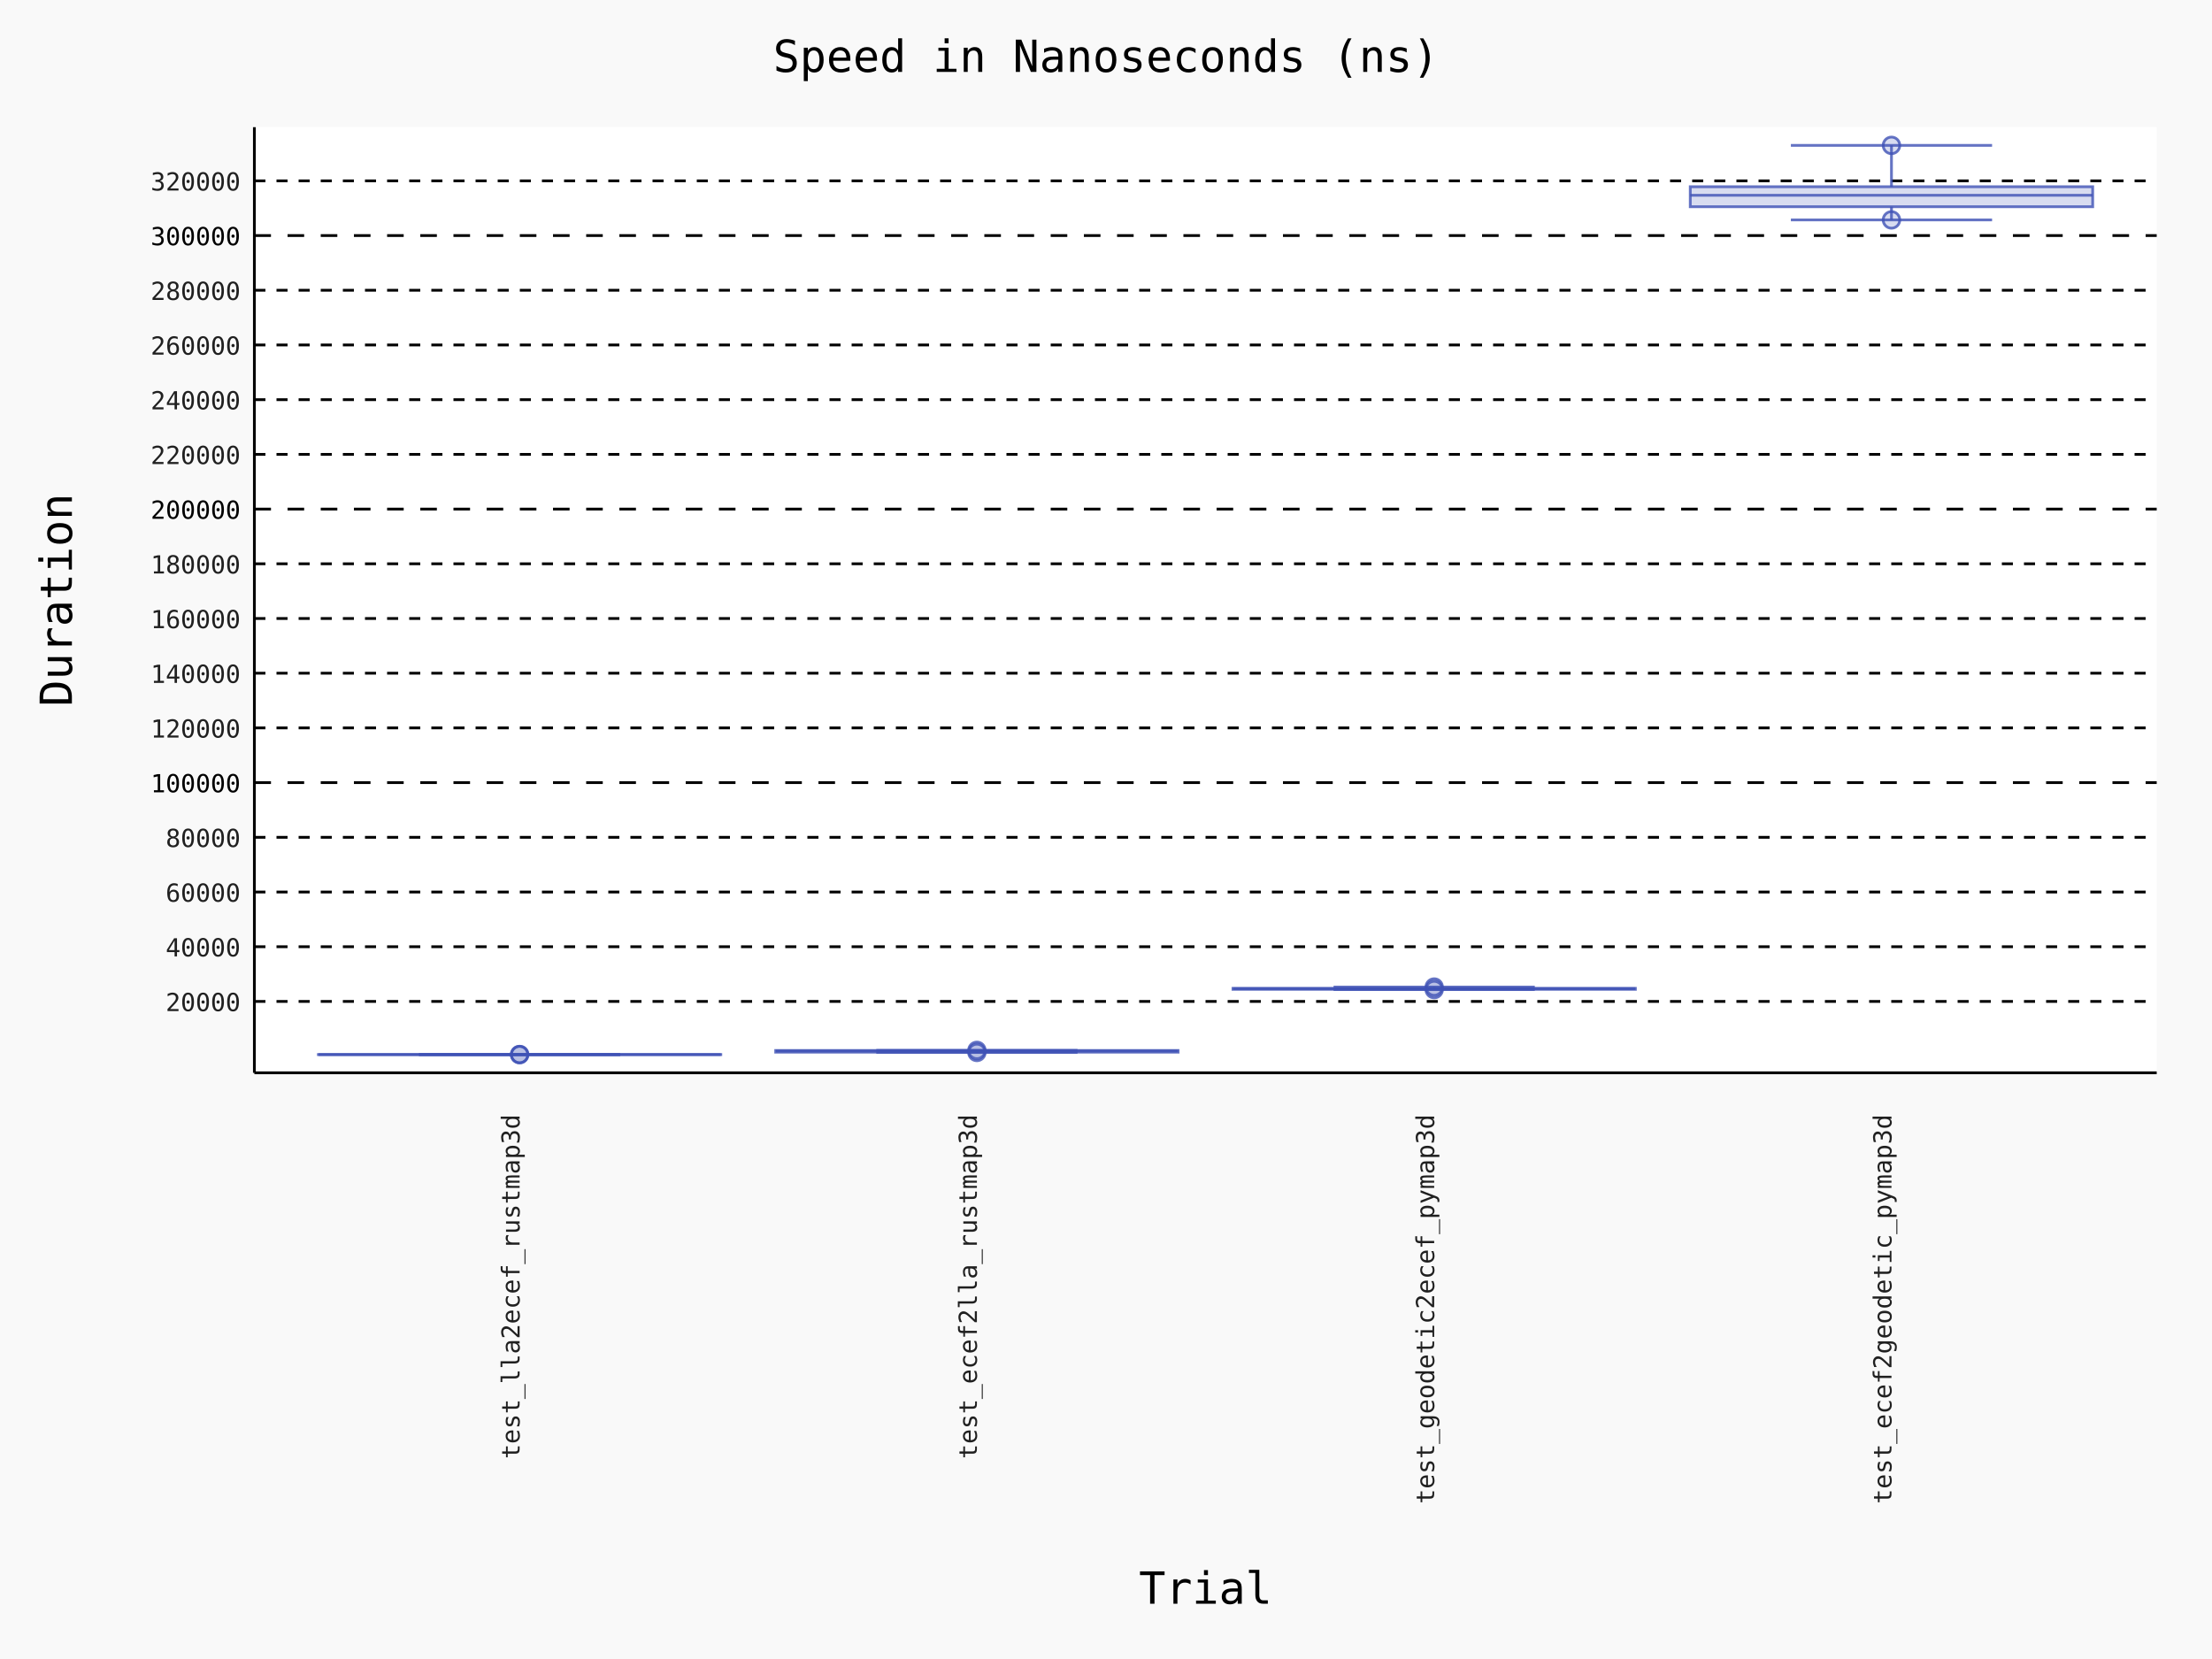
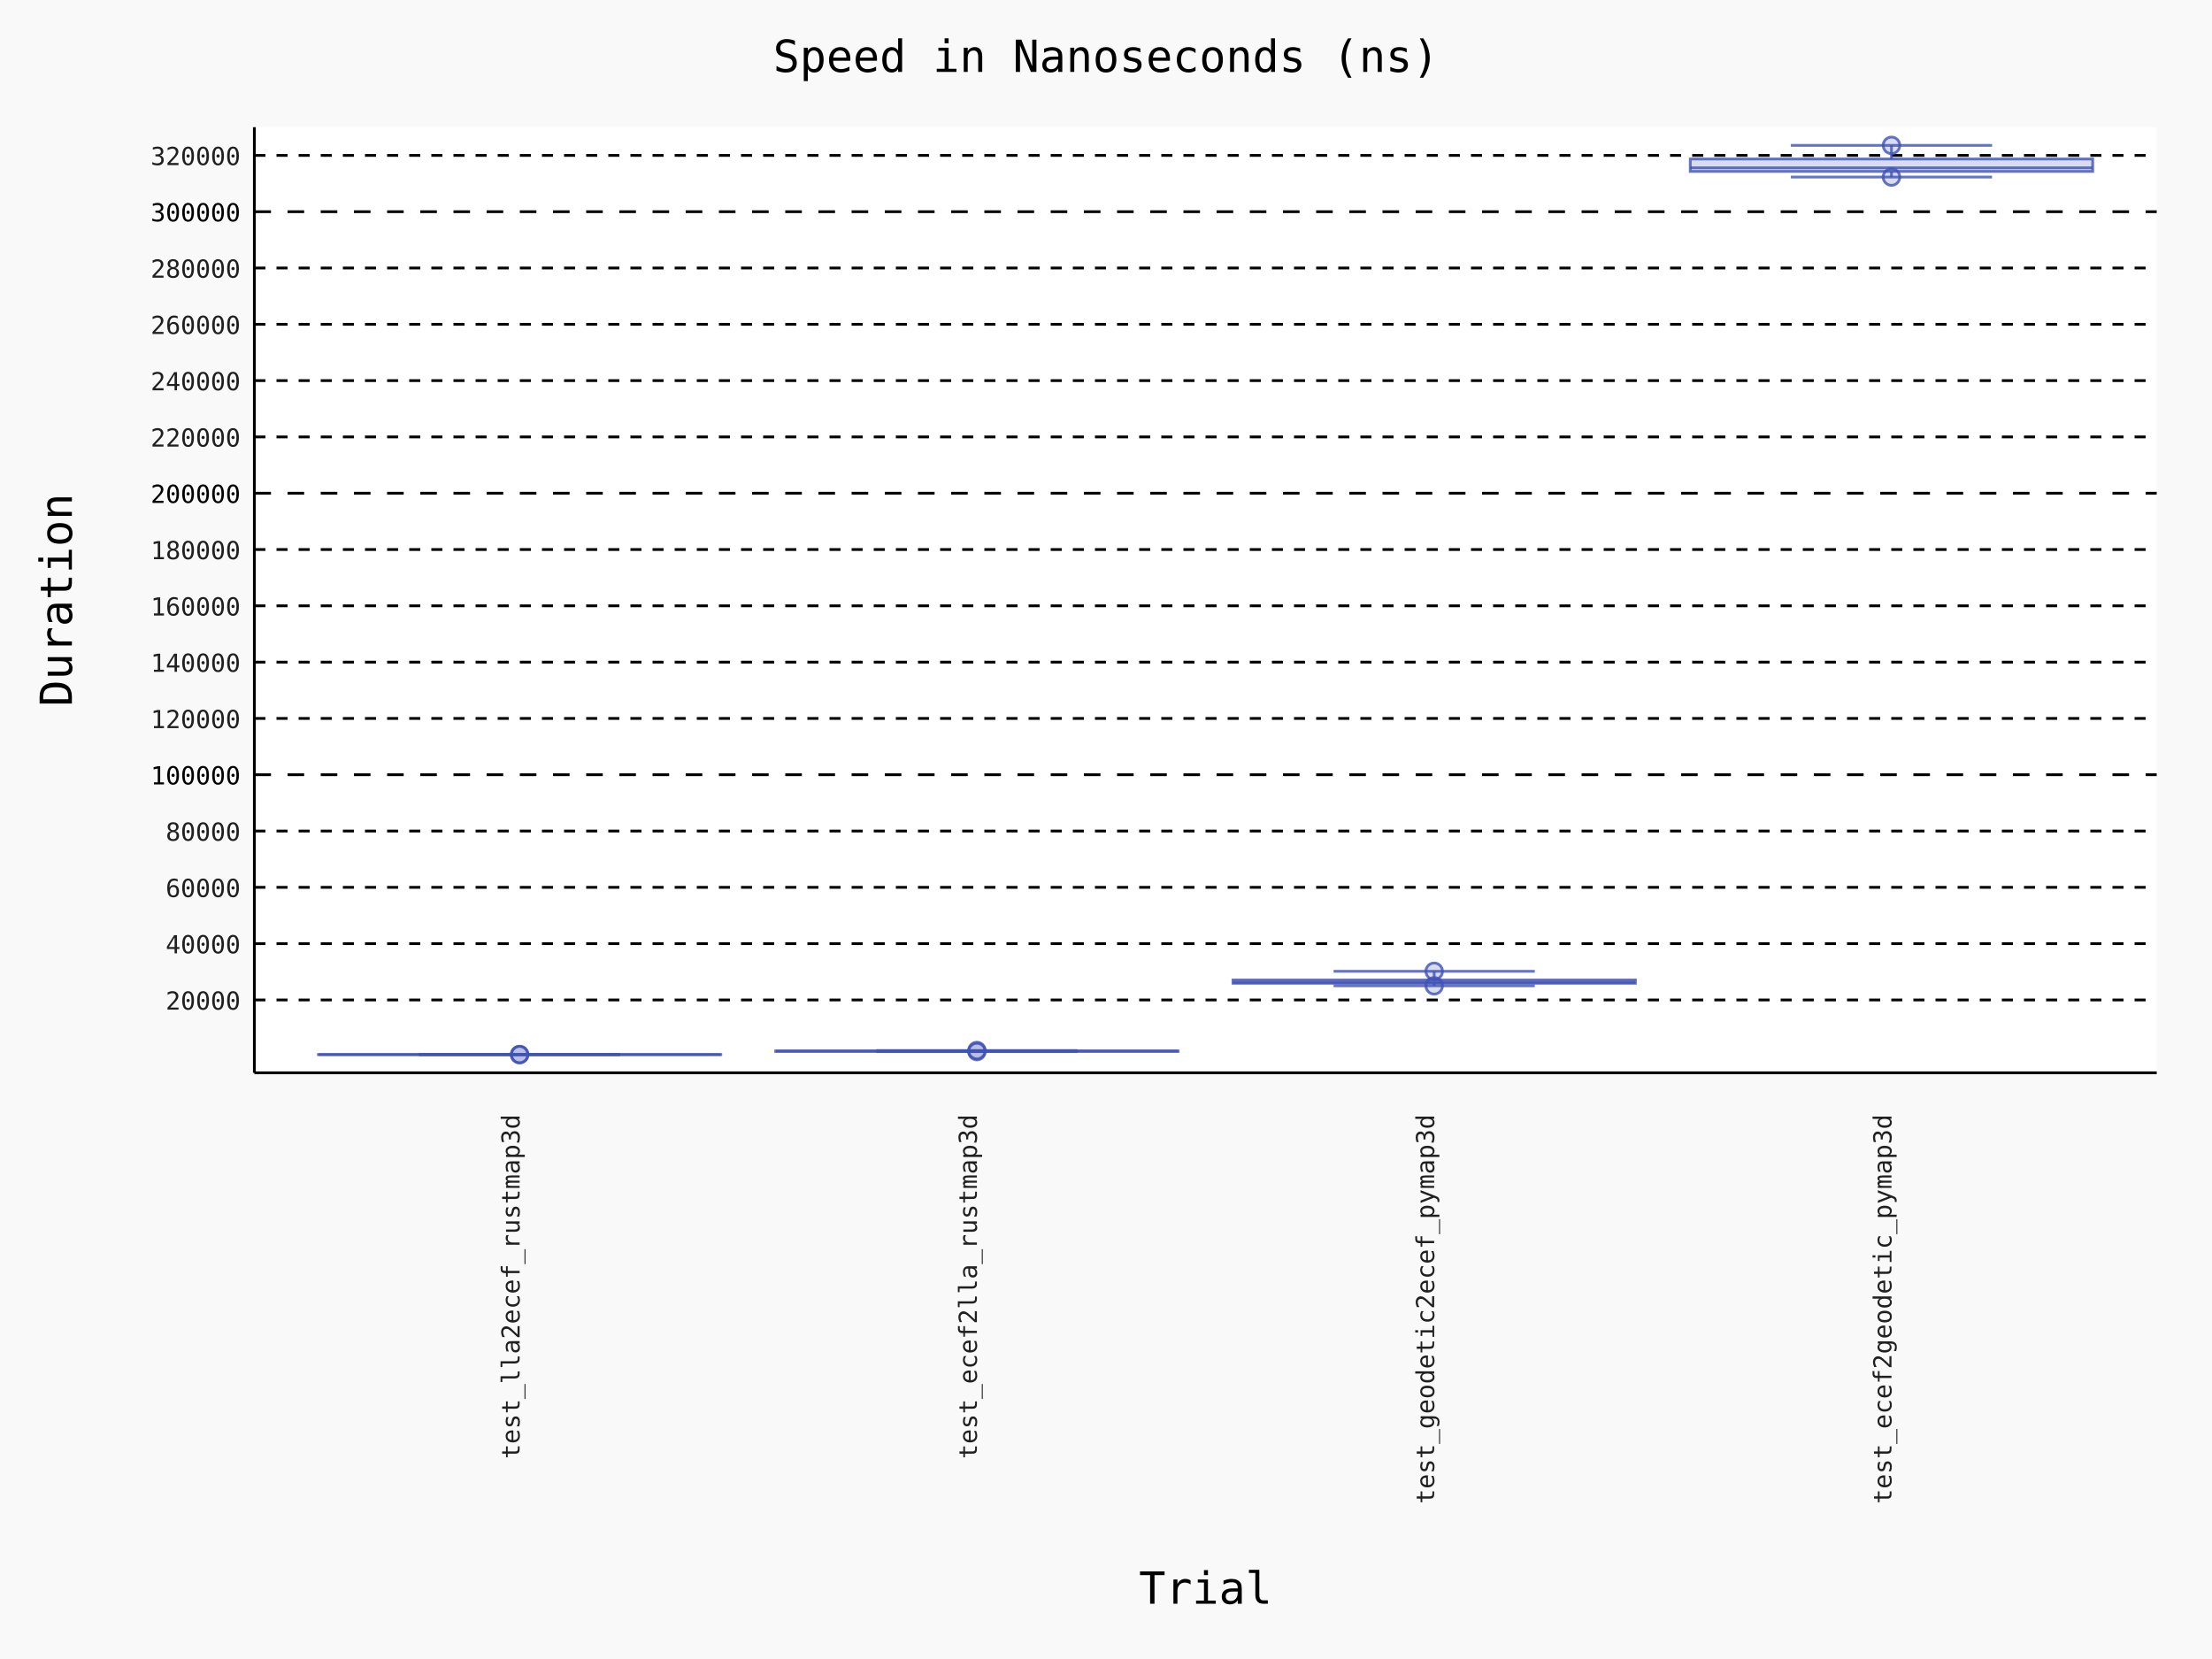
- <svg xmlns="http://www.w3.org/2000/svg" id="chart-97a2ba1a-831f-4d83-9f8f-ac5d53f38970" class="pygal-chart" viewBox="0 0 800 600">
+ <svg xmlns="http://www.w3.org/2000/svg" id="chart-21bcae48-7f54-46f8-b796-e61ee3a95c57" class="pygal-chart" viewBox="0 0 800 600">
  <defs>
-     <style type="text/css">#chart-97a2ba1a-831f-4d83-9f8f-ac5d53f38970{-webkit-user-select:none;-webkit-font-smoothing:antialiased;font-family:Consolas,"Deja Vu Sans Mono","Bitstream Vera Sans Mono","Courier New",monospace}#chart-97a2ba1a-831f-4d83-9f8f-ac5d53f38970 .title{font-family:Consolas,"Deja Vu Sans Mono","Bitstream Vera Sans Mono","Courier New",monospace;font-size:16px}#chart-97a2ba1a-831f-4d83-9f8f-ac5d53f38970 .legends .legend text{font-family:Consolas,"Deja Vu Sans Mono","Bitstream Vera Sans Mono","Courier New",monospace;font-size:14px}#chart-97a2ba1a-831f-4d83-9f8f-ac5d53f38970 .axis text{font-family:Consolas,"Deja Vu Sans Mono","Bitstream Vera Sans Mono","Courier New",monospace;font-size:10px}#chart-97a2ba1a-831f-4d83-9f8f-ac5d53f38970 .axis text.major{font-family:Consolas,"Deja Vu Sans Mono","Bitstream Vera Sans Mono","Courier New",monospace;font-size:10px}#chart-97a2ba1a-831f-4d83-9f8f-ac5d53f38970 .text-overlay text.value{font-family:Consolas,"Deja Vu Sans Mono","Bitstream Vera Sans Mono","Courier New",monospace;font-size:16px}#chart-97a2ba1a-831f-4d83-9f8f-ac5d53f38970 .text-overlay text.label{font-family:Consolas,"Deja Vu Sans Mono","Bitstream Vera Sans Mono","Courier New",monospace;font-size:10px}#chart-97a2ba1a-831f-4d83-9f8f-ac5d53f38970 .tooltip{font-family:Consolas,"Deja Vu Sans Mono","Bitstream Vera Sans Mono","Courier New",monospace;font-size:14px}#chart-97a2ba1a-831f-4d83-9f8f-ac5d53f38970 text.no_data{font-family:Consolas,"Deja Vu Sans Mono","Bitstream Vera Sans Mono","Courier New",monospace;font-size:64px}
- #chart-97a2ba1a-831f-4d83-9f8f-ac5d53f38970{background-color:rgba(249,249,249,1)}#chart-97a2ba1a-831f-4d83-9f8f-ac5d53f38970 path,#chart-97a2ba1a-831f-4d83-9f8f-ac5d53f38970 line,#chart-97a2ba1a-831f-4d83-9f8f-ac5d53f38970 rect,#chart-97a2ba1a-831f-4d83-9f8f-ac5d53f38970 circle{-webkit-transition:150ms;-moz-transition:150ms;transition:150ms}#chart-97a2ba1a-831f-4d83-9f8f-ac5d53f38970 .graph &gt; .background{fill:rgba(249,249,249,1)}#chart-97a2ba1a-831f-4d83-9f8f-ac5d53f38970 .plot &gt; .background{fill:rgba(255,255,255,1)}#chart-97a2ba1a-831f-4d83-9f8f-ac5d53f38970 .graph{fill:rgba(0,0,0,.87)}#chart-97a2ba1a-831f-4d83-9f8f-ac5d53f38970 text.no_data{fill:rgba(0,0,0,1)}#chart-97a2ba1a-831f-4d83-9f8f-ac5d53f38970 .title{fill:rgba(0,0,0,1)}#chart-97a2ba1a-831f-4d83-9f8f-ac5d53f38970 .legends .legend text{fill:rgba(0,0,0,.87)}#chart-97a2ba1a-831f-4d83-9f8f-ac5d53f38970 .legends .legend:hover text{fill:rgba(0,0,0,1)}#chart-97a2ba1a-831f-4d83-9f8f-ac5d53f38970 .axis .line{stroke:rgba(0,0,0,1)}#chart-97a2ba1a-831f-4d83-9f8f-ac5d53f38970 .axis .guide.line{stroke:rgba(0,0,0,.54)}#chart-97a2ba1a-831f-4d83-9f8f-ac5d53f38970 .axis .major.line{stroke:rgba(0,0,0,.87)}#chart-97a2ba1a-831f-4d83-9f8f-ac5d53f38970 .axis text.major{fill:rgba(0,0,0,1)}#chart-97a2ba1a-831f-4d83-9f8f-ac5d53f38970 .axis.y .guides:hover .guide.line,#chart-97a2ba1a-831f-4d83-9f8f-ac5d53f38970 .line-graph .axis.x .guides:hover .guide.line,#chart-97a2ba1a-831f-4d83-9f8f-ac5d53f38970 .stackedline-graph .axis.x .guides:hover .guide.line,#chart-97a2ba1a-831f-4d83-9f8f-ac5d53f38970 .xy-graph .axis.x .guides:hover .guide.line{stroke:rgba(0,0,0,1)}#chart-97a2ba1a-831f-4d83-9f8f-ac5d53f38970 .axis .guides:hover text{fill:rgba(0,0,0,1)}#chart-97a2ba1a-831f-4d83-9f8f-ac5d53f38970 .reactive{fill-opacity:.7;stroke-opacity:.8;stroke-width:1}#chart-97a2ba1a-831f-4d83-9f8f-ac5d53f38970 .ci{stroke:rgba(0,0,0,.87)}#chart-97a2ba1a-831f-4d83-9f8f-ac5d53f38970 .reactive.active,#chart-97a2ba1a-831f-4d83-9f8f-ac5d53f38970 .active .reactive{fill-opacity:.8;stroke-opacity:.9;stroke-width:4}#chart-97a2ba1a-831f-4d83-9f8f-ac5d53f38970 .ci .reactive.active{stroke-width:1.5}#chart-97a2ba1a-831f-4d83-9f8f-ac5d53f38970 .series text{fill:rgba(0,0,0,1)}#chart-97a2ba1a-831f-4d83-9f8f-ac5d53f38970 .tooltip rect{fill:rgba(255,255,255,1);stroke:rgba(0,0,0,1);-webkit-transition:opacity 150ms;-moz-transition:opacity 150ms;transition:opacity 150ms}#chart-97a2ba1a-831f-4d83-9f8f-ac5d53f38970 .tooltip .label{fill:rgba(0,0,0,.87)}#chart-97a2ba1a-831f-4d83-9f8f-ac5d53f38970 .tooltip .label{fill:rgba(0,0,0,.87)}#chart-97a2ba1a-831f-4d83-9f8f-ac5d53f38970 .tooltip .legend{font-size:.8em;fill:rgba(0,0,0,.54)}#chart-97a2ba1a-831f-4d83-9f8f-ac5d53f38970 .tooltip .x_label{font-size:.6em;fill:rgba(0,0,0,1)}#chart-97a2ba1a-831f-4d83-9f8f-ac5d53f38970 .tooltip .xlink{font-size:.5em;text-decoration:underline}#chart-97a2ba1a-831f-4d83-9f8f-ac5d53f38970 .tooltip .value{font-size:1.5em}#chart-97a2ba1a-831f-4d83-9f8f-ac5d53f38970 .bound{font-size:.5em}#chart-97a2ba1a-831f-4d83-9f8f-ac5d53f38970 .max-value{font-size:.75em;fill:rgba(0,0,0,.54)}#chart-97a2ba1a-831f-4d83-9f8f-ac5d53f38970 .map-element{fill:rgba(255,255,255,1);stroke:rgba(0,0,0,.54) !important}#chart-97a2ba1a-831f-4d83-9f8f-ac5d53f38970 .map-element .reactive{fill-opacity:inherit;stroke-opacity:inherit}#chart-97a2ba1a-831f-4d83-9f8f-ac5d53f38970 .color-0,#chart-97a2ba1a-831f-4d83-9f8f-ac5d53f38970 .color-0 a:visited{stroke:#3F51B5;fill:#3F51B5}#chart-97a2ba1a-831f-4d83-9f8f-ac5d53f38970 .color-1,#chart-97a2ba1a-831f-4d83-9f8f-ac5d53f38970 .color-1 a:visited{stroke:#3F51B5;fill:#3F51B5}#chart-97a2ba1a-831f-4d83-9f8f-ac5d53f38970 .color-2,#chart-97a2ba1a-831f-4d83-9f8f-ac5d53f38970 .color-2 a:visited{stroke:#3F51B5;fill:#3F51B5}#chart-97a2ba1a-831f-4d83-9f8f-ac5d53f38970 .color-3,#chart-97a2ba1a-831f-4d83-9f8f-ac5d53f38970 .color-3 a:visited{stroke:#3F51B5;fill:#3F51B5}#chart-97a2ba1a-831f-4d83-9f8f-ac5d53f38970 .text-overlay .color-0 text{fill:black}#chart-97a2ba1a-831f-4d83-9f8f-ac5d53f38970 .text-overlay .color-1 text{fill:black}#chart-97a2ba1a-831f-4d83-9f8f-ac5d53f38970 .text-overlay .color-2 text{fill:black}#chart-97a2ba1a-831f-4d83-9f8f-ac5d53f38970 .text-overlay .color-3 text{fill:black}
- #chart-97a2ba1a-831f-4d83-9f8f-ac5d53f38970 text.no_data{text-anchor:middle}#chart-97a2ba1a-831f-4d83-9f8f-ac5d53f38970 .guide.line{fill:none}#chart-97a2ba1a-831f-4d83-9f8f-ac5d53f38970 .centered{text-anchor:middle}#chart-97a2ba1a-831f-4d83-9f8f-ac5d53f38970 .title{text-anchor:middle}#chart-97a2ba1a-831f-4d83-9f8f-ac5d53f38970 .legends .legend text{fill-opacity:1}#chart-97a2ba1a-831f-4d83-9f8f-ac5d53f38970 .axis.x text{text-anchor:middle}#chart-97a2ba1a-831f-4d83-9f8f-ac5d53f38970 .axis.x:not(.web) text[transform]{text-anchor:start}#chart-97a2ba1a-831f-4d83-9f8f-ac5d53f38970 .axis.x:not(.web) text[transform].backwards{text-anchor:end}#chart-97a2ba1a-831f-4d83-9f8f-ac5d53f38970 .axis.y text{text-anchor:end}#chart-97a2ba1a-831f-4d83-9f8f-ac5d53f38970 .axis.y text[transform].backwards{text-anchor:start}#chart-97a2ba1a-831f-4d83-9f8f-ac5d53f38970 .axis.y2 text{text-anchor:start}#chart-97a2ba1a-831f-4d83-9f8f-ac5d53f38970 .axis.y2 text[transform].backwards{text-anchor:end}#chart-97a2ba1a-831f-4d83-9f8f-ac5d53f38970 .axis .guide.line{stroke-dasharray:4,4;stroke:black}#chart-97a2ba1a-831f-4d83-9f8f-ac5d53f38970 .axis .major.guide.line{stroke-dasharray:6,6;stroke:black}#chart-97a2ba1a-831f-4d83-9f8f-ac5d53f38970 .horizontal .axis.y .guide.line,#chart-97a2ba1a-831f-4d83-9f8f-ac5d53f38970 .horizontal .axis.y2 .guide.line,#chart-97a2ba1a-831f-4d83-9f8f-ac5d53f38970 .vertical .axis.x .guide.line{opacity:0}#chart-97a2ba1a-831f-4d83-9f8f-ac5d53f38970 .horizontal .axis.always_show .guide.line,#chart-97a2ba1a-831f-4d83-9f8f-ac5d53f38970 .vertical .axis.always_show .guide.line{opacity:1 !important}#chart-97a2ba1a-831f-4d83-9f8f-ac5d53f38970 .axis.y .guides:hover .guide.line,#chart-97a2ba1a-831f-4d83-9f8f-ac5d53f38970 .axis.y2 .guides:hover .guide.line,#chart-97a2ba1a-831f-4d83-9f8f-ac5d53f38970 .axis.x .guides:hover .guide.line{opacity:1}#chart-97a2ba1a-831f-4d83-9f8f-ac5d53f38970 .axis .guides:hover text{opacity:1}#chart-97a2ba1a-831f-4d83-9f8f-ac5d53f38970 .nofill{fill:none}#chart-97a2ba1a-831f-4d83-9f8f-ac5d53f38970 .subtle-fill{fill-opacity:.2}#chart-97a2ba1a-831f-4d83-9f8f-ac5d53f38970 .dot{stroke-width:1px;fill-opacity:1;stroke-opacity:1}#chart-97a2ba1a-831f-4d83-9f8f-ac5d53f38970 .dot.active{stroke-width:5px}#chart-97a2ba1a-831f-4d83-9f8f-ac5d53f38970 .dot.negative{fill:transparent}#chart-97a2ba1a-831f-4d83-9f8f-ac5d53f38970 text,#chart-97a2ba1a-831f-4d83-9f8f-ac5d53f38970 tspan{stroke:none !important}#chart-97a2ba1a-831f-4d83-9f8f-ac5d53f38970 .series text.active{opacity:1}#chart-97a2ba1a-831f-4d83-9f8f-ac5d53f38970 .tooltip rect{fill-opacity:.95;stroke-width:.5}#chart-97a2ba1a-831f-4d83-9f8f-ac5d53f38970 .tooltip text{fill-opacity:1}#chart-97a2ba1a-831f-4d83-9f8f-ac5d53f38970 .showable{visibility:hidden}#chart-97a2ba1a-831f-4d83-9f8f-ac5d53f38970 .showable.shown{visibility:visible}#chart-97a2ba1a-831f-4d83-9f8f-ac5d53f38970 .gauge-background{fill:rgba(229,229,229,1);stroke:none}#chart-97a2ba1a-831f-4d83-9f8f-ac5d53f38970 .bg-lines{stroke:rgba(249,249,249,1);stroke-width:2px}
+     <style type="text/css">#chart-21bcae48-7f54-46f8-b796-e61ee3a95c57{-webkit-user-select:none;-webkit-font-smoothing:antialiased;font-family:Consolas,"Deja Vu Sans Mono","Bitstream Vera Sans Mono","Courier New",monospace}#chart-21bcae48-7f54-46f8-b796-e61ee3a95c57 .title{font-family:Consolas,"Deja Vu Sans Mono","Bitstream Vera Sans Mono","Courier New",monospace;font-size:16px}#chart-21bcae48-7f54-46f8-b796-e61ee3a95c57 .legends .legend text{font-family:Consolas,"Deja Vu Sans Mono","Bitstream Vera Sans Mono","Courier New",monospace;font-size:14px}#chart-21bcae48-7f54-46f8-b796-e61ee3a95c57 .axis text{font-family:Consolas,"Deja Vu Sans Mono","Bitstream Vera Sans Mono","Courier New",monospace;font-size:10px}#chart-21bcae48-7f54-46f8-b796-e61ee3a95c57 .axis text.major{font-family:Consolas,"Deja Vu Sans Mono","Bitstream Vera Sans Mono","Courier New",monospace;font-size:10px}#chart-21bcae48-7f54-46f8-b796-e61ee3a95c57 .text-overlay text.value{font-family:Consolas,"Deja Vu Sans Mono","Bitstream Vera Sans Mono","Courier New",monospace;font-size:16px}#chart-21bcae48-7f54-46f8-b796-e61ee3a95c57 .text-overlay text.label{font-family:Consolas,"Deja Vu Sans Mono","Bitstream Vera Sans Mono","Courier New",monospace;font-size:10px}#chart-21bcae48-7f54-46f8-b796-e61ee3a95c57 .tooltip{font-family:Consolas,"Deja Vu Sans Mono","Bitstream Vera Sans Mono","Courier New",monospace;font-size:14px}#chart-21bcae48-7f54-46f8-b796-e61ee3a95c57 text.no_data{font-family:Consolas,"Deja Vu Sans Mono","Bitstream Vera Sans Mono","Courier New",monospace;font-size:64px}
+ #chart-21bcae48-7f54-46f8-b796-e61ee3a95c57{background-color:rgba(249,249,249,1)}#chart-21bcae48-7f54-46f8-b796-e61ee3a95c57 path,#chart-21bcae48-7f54-46f8-b796-e61ee3a95c57 line,#chart-21bcae48-7f54-46f8-b796-e61ee3a95c57 rect,#chart-21bcae48-7f54-46f8-b796-e61ee3a95c57 circle{-webkit-transition:150ms;-moz-transition:150ms;transition:150ms}#chart-21bcae48-7f54-46f8-b796-e61ee3a95c57 .graph &gt; .background{fill:rgba(249,249,249,1)}#chart-21bcae48-7f54-46f8-b796-e61ee3a95c57 .plot &gt; .background{fill:rgba(255,255,255,1)}#chart-21bcae48-7f54-46f8-b796-e61ee3a95c57 .graph{fill:rgba(0,0,0,.87)}#chart-21bcae48-7f54-46f8-b796-e61ee3a95c57 text.no_data{fill:rgba(0,0,0,1)}#chart-21bcae48-7f54-46f8-b796-e61ee3a95c57 .title{fill:rgba(0,0,0,1)}#chart-21bcae48-7f54-46f8-b796-e61ee3a95c57 .legends .legend text{fill:rgba(0,0,0,.87)}#chart-21bcae48-7f54-46f8-b796-e61ee3a95c57 .legends .legend:hover text{fill:rgba(0,0,0,1)}#chart-21bcae48-7f54-46f8-b796-e61ee3a95c57 .axis .line{stroke:rgba(0,0,0,1)}#chart-21bcae48-7f54-46f8-b796-e61ee3a95c57 .axis .guide.line{stroke:rgba(0,0,0,.54)}#chart-21bcae48-7f54-46f8-b796-e61ee3a95c57 .axis .major.line{stroke:rgba(0,0,0,.87)}#chart-21bcae48-7f54-46f8-b796-e61ee3a95c57 .axis text.major{fill:rgba(0,0,0,1)}#chart-21bcae48-7f54-46f8-b796-e61ee3a95c57 .axis.y .guides:hover .guide.line,#chart-21bcae48-7f54-46f8-b796-e61ee3a95c57 .line-graph .axis.x .guides:hover .guide.line,#chart-21bcae48-7f54-46f8-b796-e61ee3a95c57 .stackedline-graph .axis.x .guides:hover .guide.line,#chart-21bcae48-7f54-46f8-b796-e61ee3a95c57 .xy-graph .axis.x .guides:hover .guide.line{stroke:rgba(0,0,0,1)}#chart-21bcae48-7f54-46f8-b796-e61ee3a95c57 .axis .guides:hover text{fill:rgba(0,0,0,1)}#chart-21bcae48-7f54-46f8-b796-e61ee3a95c57 .reactive{fill-opacity:.7;stroke-opacity:.8;stroke-width:1}#chart-21bcae48-7f54-46f8-b796-e61ee3a95c57 .ci{stroke:rgba(0,0,0,.87)}#chart-21bcae48-7f54-46f8-b796-e61ee3a95c57 .reactive.active,#chart-21bcae48-7f54-46f8-b796-e61ee3a95c57 .active .reactive{fill-opacity:.8;stroke-opacity:.9;stroke-width:4}#chart-21bcae48-7f54-46f8-b796-e61ee3a95c57 .ci .reactive.active{stroke-width:1.5}#chart-21bcae48-7f54-46f8-b796-e61ee3a95c57 .series text{fill:rgba(0,0,0,1)}#chart-21bcae48-7f54-46f8-b796-e61ee3a95c57 .tooltip rect{fill:rgba(255,255,255,1);stroke:rgba(0,0,0,1);-webkit-transition:opacity 150ms;-moz-transition:opacity 150ms;transition:opacity 150ms}#chart-21bcae48-7f54-46f8-b796-e61ee3a95c57 .tooltip .label{fill:rgba(0,0,0,.87)}#chart-21bcae48-7f54-46f8-b796-e61ee3a95c57 .tooltip .label{fill:rgba(0,0,0,.87)}#chart-21bcae48-7f54-46f8-b796-e61ee3a95c57 .tooltip .legend{font-size:.8em;fill:rgba(0,0,0,.54)}#chart-21bcae48-7f54-46f8-b796-e61ee3a95c57 .tooltip .x_label{font-size:.6em;fill:rgba(0,0,0,1)}#chart-21bcae48-7f54-46f8-b796-e61ee3a95c57 .tooltip .xlink{font-size:.5em;text-decoration:underline}#chart-21bcae48-7f54-46f8-b796-e61ee3a95c57 .tooltip .value{font-size:1.5em}#chart-21bcae48-7f54-46f8-b796-e61ee3a95c57 .bound{font-size:.5em}#chart-21bcae48-7f54-46f8-b796-e61ee3a95c57 .max-value{font-size:.75em;fill:rgba(0,0,0,.54)}#chart-21bcae48-7f54-46f8-b796-e61ee3a95c57 .map-element{fill:rgba(255,255,255,1);stroke:rgba(0,0,0,.54) !important}#chart-21bcae48-7f54-46f8-b796-e61ee3a95c57 .map-element .reactive{fill-opacity:inherit;stroke-opacity:inherit}#chart-21bcae48-7f54-46f8-b796-e61ee3a95c57 .color-0,#chart-21bcae48-7f54-46f8-b796-e61ee3a95c57 .color-0 a:visited{stroke:#3F51B5;fill:#3F51B5}#chart-21bcae48-7f54-46f8-b796-e61ee3a95c57 .color-1,#chart-21bcae48-7f54-46f8-b796-e61ee3a95c57 .color-1 a:visited{stroke:#3F51B5;fill:#3F51B5}#chart-21bcae48-7f54-46f8-b796-e61ee3a95c57 .color-2,#chart-21bcae48-7f54-46f8-b796-e61ee3a95c57 .color-2 a:visited{stroke:#3F51B5;fill:#3F51B5}#chart-21bcae48-7f54-46f8-b796-e61ee3a95c57 .color-3,#chart-21bcae48-7f54-46f8-b796-e61ee3a95c57 .color-3 a:visited{stroke:#3F51B5;fill:#3F51B5}#chart-21bcae48-7f54-46f8-b796-e61ee3a95c57 .text-overlay .color-0 text{fill:black}#chart-21bcae48-7f54-46f8-b796-e61ee3a95c57 .text-overlay .color-1 text{fill:black}#chart-21bcae48-7f54-46f8-b796-e61ee3a95c57 .text-overlay .color-2 text{fill:black}#chart-21bcae48-7f54-46f8-b796-e61ee3a95c57 .text-overlay .color-3 text{fill:black}
+ #chart-21bcae48-7f54-46f8-b796-e61ee3a95c57 text.no_data{text-anchor:middle}#chart-21bcae48-7f54-46f8-b796-e61ee3a95c57 .guide.line{fill:none}#chart-21bcae48-7f54-46f8-b796-e61ee3a95c57 .centered{text-anchor:middle}#chart-21bcae48-7f54-46f8-b796-e61ee3a95c57 .title{text-anchor:middle}#chart-21bcae48-7f54-46f8-b796-e61ee3a95c57 .legends .legend text{fill-opacity:1}#chart-21bcae48-7f54-46f8-b796-e61ee3a95c57 .axis.x text{text-anchor:middle}#chart-21bcae48-7f54-46f8-b796-e61ee3a95c57 .axis.x:not(.web) text[transform]{text-anchor:start}#chart-21bcae48-7f54-46f8-b796-e61ee3a95c57 .axis.x:not(.web) text[transform].backwards{text-anchor:end}#chart-21bcae48-7f54-46f8-b796-e61ee3a95c57 .axis.y text{text-anchor:end}#chart-21bcae48-7f54-46f8-b796-e61ee3a95c57 .axis.y text[transform].backwards{text-anchor:start}#chart-21bcae48-7f54-46f8-b796-e61ee3a95c57 .axis.y2 text{text-anchor:start}#chart-21bcae48-7f54-46f8-b796-e61ee3a95c57 .axis.y2 text[transform].backwards{text-anchor:end}#chart-21bcae48-7f54-46f8-b796-e61ee3a95c57 .axis .guide.line{stroke-dasharray:4,4;stroke:black}#chart-21bcae48-7f54-46f8-b796-e61ee3a95c57 .axis .major.guide.line{stroke-dasharray:6,6;stroke:black}#chart-21bcae48-7f54-46f8-b796-e61ee3a95c57 .horizontal .axis.y .guide.line,#chart-21bcae48-7f54-46f8-b796-e61ee3a95c57 .horizontal .axis.y2 .guide.line,#chart-21bcae48-7f54-46f8-b796-e61ee3a95c57 .vertical .axis.x .guide.line{opacity:0}#chart-21bcae48-7f54-46f8-b796-e61ee3a95c57 .horizontal .axis.always_show .guide.line,#chart-21bcae48-7f54-46f8-b796-e61ee3a95c57 .vertical .axis.always_show .guide.line{opacity:1 !important}#chart-21bcae48-7f54-46f8-b796-e61ee3a95c57 .axis.y .guides:hover .guide.line,#chart-21bcae48-7f54-46f8-b796-e61ee3a95c57 .axis.y2 .guides:hover .guide.line,#chart-21bcae48-7f54-46f8-b796-e61ee3a95c57 .axis.x .guides:hover .guide.line{opacity:1}#chart-21bcae48-7f54-46f8-b796-e61ee3a95c57 .axis .guides:hover text{opacity:1}#chart-21bcae48-7f54-46f8-b796-e61ee3a95c57 .nofill{fill:none}#chart-21bcae48-7f54-46f8-b796-e61ee3a95c57 .subtle-fill{fill-opacity:.2}#chart-21bcae48-7f54-46f8-b796-e61ee3a95c57 .dot{stroke-width:1px;fill-opacity:1;stroke-opacity:1}#chart-21bcae48-7f54-46f8-b796-e61ee3a95c57 .dot.active{stroke-width:5px}#chart-21bcae48-7f54-46f8-b796-e61ee3a95c57 .dot.negative{fill:transparent}#chart-21bcae48-7f54-46f8-b796-e61ee3a95c57 text,#chart-21bcae48-7f54-46f8-b796-e61ee3a95c57 tspan{stroke:none !important}#chart-21bcae48-7f54-46f8-b796-e61ee3a95c57 .series text.active{opacity:1}#chart-21bcae48-7f54-46f8-b796-e61ee3a95c57 .tooltip rect{fill-opacity:.95;stroke-width:.5}#chart-21bcae48-7f54-46f8-b796-e61ee3a95c57 .tooltip text{fill-opacity:1}#chart-21bcae48-7f54-46f8-b796-e61ee3a95c57 .showable{visibility:hidden}#chart-21bcae48-7f54-46f8-b796-e61ee3a95c57 .showable.shown{visibility:visible}#chart-21bcae48-7f54-46f8-b796-e61ee3a95c57 .gauge-background{fill:rgba(229,229,229,1);stroke:none}#chart-21bcae48-7f54-46f8-b796-e61ee3a95c57 .bg-lines{stroke:rgba(249,249,249,1);stroke-width:2px}
.tooltip .value{font-size:1em !important}.axis text{font-size:9px !important}</style>
  </defs>
  <g class="graph custombox-graph vertical">
    <rect x="0" y="0" width="800" height="600" class="background" />
    <g transform="translate(92, 46)" class="plot">
      <rect x="0" y="0" width="688.0" height="342.0" class="background" />
      <g class="axis y always_show">
        <path d="M0 342 h688" class="line" />
        <g class="guides">
-           <path d="M0 316.18 h688" class="guide line" />
-           <text x="-5" y="319.68" class="">20000</text>
+           <path d="M0 315.644 h688" class="guide line" />
+           <text x="-5" y="319.144" class="">20000</text>
        </g>
        <g class="guides">
-           <path d="M0 296.395 h688" class="guide line" />
-           <text x="-5" y="299.895" class="">40000</text>
+           <path d="M0 295.281 h688" class="guide line" />
+           <text x="-5" y="298.781" class="">40000</text>
        </g>
        <g class="guides">
-           <path d="M0 276.61 h688" class="guide line" />
-           <text x="-5" y="280.11" class="">60000</text>
+           <path d="M0 274.918 h688" class="guide line" />
+           <text x="-5" y="278.418" class="">60000</text>
        </g>
        <g class="guides">
-           <path d="M0 256.826 h688" class="guide line" />
-           <text x="-5" y="260.326" class="">80000</text>
+           <path d="M0 254.555 h688" class="guide line" />
+           <text x="-5" y="258.055" class="">80000</text>
        </g>
        <g class="guides">
-           <path d="M0 237.041 h688" class="major guide line" />
-           <text x="-5" y="240.541" class="major">100000</text>
+           <path d="M0 234.192 h688" class="major guide line" />
+           <text x="-5" y="237.692" class="major">100000</text>
        </g>
        <g class="guides">
-           <path d="M0 217.256 h688" class="guide line" />
-           <text x="-5" y="220.756" class="">120000</text>
+           <path d="M0 213.83 h688" class="guide line" />
+           <text x="-5" y="217.33" class="">120000</text>
        </g>
        <g class="guides">
-           <path d="M0 197.471 h688" class="guide line" />
-           <text x="-5" y="200.971" class="">140000</text>
+           <path d="M0 193.467 h688" class="guide line" />
+           <text x="-5" y="196.967" class="">140000</text>
        </g>
        <g class="guides">
-           <path d="M0 177.686 h688" class="guide line" />
-           <text x="-5" y="181.186" class="">160000</text>
+           <path d="M0 173.104 h688" class="guide line" />
+           <text x="-5" y="176.604" class="">160000</text>
        </g>
        <g class="guides">
-           <path d="M0 157.901 h688" class="guide line" />
-           <text x="-5" y="161.401" class="">180000</text>
+           <path d="M0 152.741 h688" class="guide line" />
+           <text x="-5" y="156.241" class="">180000</text>
        </g>
        <g class="guides">
-           <path d="M0 138.116 h688" class="major guide line" />
-           <text x="-5" y="141.616" class="major">200000</text>
+           <path d="M0 132.378 h688" class="major guide line" />
+           <text x="-5" y="135.878" class="major">200000</text>
        </g>
        <g class="guides">
-           <path d="M0 118.331 h688" class="guide line" />
-           <text x="-5" y="121.831" class="">220000</text>
+           <path d="M0 112.016 h688" class="guide line" />
+           <text x="-5" y="115.516" class="">220000</text>
        </g>
        <g class="guides">
-           <path d="M0 98.546 h688" class="guide line" />
-           <text x="-5" y="102.046" class="">240000</text>
+           <path d="M0 91.653 h688" class="guide line" />
+           <text x="-5" y="95.153" class="">240000</text>
        </g>
        <g class="guides">
-           <path d="M0 78.761 h688" class="guide line" />
-           <text x="-5" y="82.261" class="">260000</text>
+           <path d="M0 71.29 h688" class="guide line" />
+           <text x="-5" y="74.79" class="">260000</text>
        </g>
        <g class="guides">
-           <path d="M0 58.976 h688" class="guide line" />
-           <text x="-5" y="62.476" class="">280000</text>
+           <path d="M0 50.927 h688" class="guide line" />
+           <text x="-5" y="54.427" class="">280000</text>
        </g>
        <g class="guides">
-           <path d="M0 39.191 h688" class="major guide line" />
-           <text x="-5" y="42.691" class="major">300000</text>
+           <path d="M0 30.564 h688" class="major guide line" />
+           <text x="-5" y="34.064" class="major">300000</text>
        </g>
        <g class="guides">
-           <path d="M0 19.406 h688" class="guide line" />
-           <text x="-5" y="22.906" class="">320000</text>
+           <path d="M0 10.202 h688" class="guide line" />
+           <text x="-5" y="13.702" class="">320000</text>
        </g>
      </g>
      <g class="axis x">
        <path d="M0 0 v342" class="line" />
        <g class="guides">
          <path d="M95.923 0 v342" class="guide line" />
          <text x="95.923" y="357.0" class="backwards" transform="rotate(270 95.92308 357)">test_lla2ecef_rustmap3d</text>
        </g>
        <g class="guides">
          <path d="M261.308 0 v342" class="guide line" />
          <text x="261.308" y="357.0" class="backwards" transform="rotate(270 261.3077 357)">test_ecef2lla_rustmap3d</text>
        </g>
        <g class="guides">
          <path d="M426.692 0 v342" class="guide line" />
          <text x="426.692" y="357.0" class="backwards" transform="rotate(270 426.6923 357)">test_geodetic2ecef_pymap3d</text>
        </g>
        <g class="guides">
          <path d="M592.077 0 v342" class="guide line" />
          <text x="592.077" y="357.0" class="backwards" transform="rotate(270 592.0769 357)">test_ecef2geodetic_pymap3d</text>
        </g>
      </g>
      <g class="series serie-0 color-0">
        <g class="boxes">
          <g class="box">
-             <path stroke-width="3" d="M59.538 335.422 L132.308 335.422" class="reactive tooltip-trigger" />
+             <path stroke-width="3" d="M59.538 335.423 L132.308 335.423" class="reactive tooltip-trigger" />
            <path stroke-width="3" d="M23.154 335.395 L168.692 335.395" class="reactive tooltip-trigger" />
-             <path stroke-width="3" d="M59.538 335.374 L132.308 335.374" class="reactive tooltip-trigger" />
-             <path stroke-width="2" d="M95.923 335.422 L95.923 335.415" class="reactive tooltip-trigger" />
-             <path stroke-width="2" d="M95.923 335.374 L95.923 335.383" class="reactive tooltip-trigger" />
-             <rect x="23.154" y="335.383" height="0.031" width="145.538" class="subtle-fill reactive tooltip-trigger" />
-             <circle cx="95.923" cy="335.422" r="3" class="subtle-fill reactive tooltip-trigger" />
-             <circle cx="95.923" cy="335.374" r="3" class="subtle-fill reactive tooltip-trigger" />
+             <path stroke-width="3" d="M59.538 335.379 L132.308 335.379" class="reactive tooltip-trigger" />
+             <path stroke-width="2" d="M95.923 335.423 L95.923 335.41" class="reactive tooltip-trigger" />
+             <path stroke-width="2" d="M95.923 335.379 L95.923 335.388" class="reactive tooltip-trigger" />
+             <rect x="23.154" y="335.388" height="0.022" width="145.538" class="subtle-fill reactive tooltip-trigger" />
+             <circle cx="95.923" cy="335.423" r="3" class="subtle-fill reactive tooltip-trigger" />
+             <circle cx="95.923" cy="335.379" r="3" class="subtle-fill reactive tooltip-trigger" />
          </g>
        </g>
      </g>
      <g class="series serie-1 color-1">
        <g class="boxes">
          <g class="box">
-             <path stroke-width="3" d="M224.923 334.628 L297.692 334.628" class="reactive tooltip-trigger" />
-             <path stroke-width="3" d="M188.538 334.113 L334.077 334.113" class="reactive tooltip-trigger" />
-             <path stroke-width="3" d="M224.923 333.877 L297.692 333.877" class="reactive tooltip-trigger" />
-             <path stroke-width="2" d="M261.308 334.628 L261.308 334.527" class="reactive tooltip-trigger" />
-             <path stroke-width="2" d="M261.308 333.877 L261.308 333.929" class="reactive tooltip-trigger" />
-             <rect x="188.538" y="333.929" height="0.599" width="145.538" class="subtle-fill reactive tooltip-trigger" />
-             <circle cx="261.308" cy="334.628" r="3" class="subtle-fill reactive tooltip-trigger" />
-             <circle cx="261.308" cy="333.877" r="3" class="subtle-fill reactive tooltip-trigger" />
+             <path stroke-width="3" d="M224.923 334.321 L297.692 334.321" class="reactive tooltip-trigger" />
+             <path stroke-width="3" d="M188.538 334.125 L334.077 334.125" class="reactive tooltip-trigger" />
+             <path stroke-width="3" d="M224.923 333.936 L297.692 333.936" class="reactive tooltip-trigger" />
+             <path stroke-width="2" d="M261.308 334.321 L261.308 334.257" class="reactive tooltip-trigger" />
+             <path stroke-width="2" d="M261.308 333.936 L261.308 334.106" class="reactive tooltip-trigger" />
+             <rect x="188.538" y="334.106" height="0.151" width="145.538" class="subtle-fill reactive tooltip-trigger" />
+             <circle cx="261.308" cy="334.321" r="3" class="subtle-fill reactive tooltip-trigger" />
+             <circle cx="261.308" cy="333.936" r="3" class="subtle-fill reactive tooltip-trigger" />
          </g>
        </g>
      </g>
      <g class="series serie-2 color-2">
        <g class="boxes">
          <g class="box">
-             <path stroke-width="3" d="M390.308 311.893 L463.077 311.893" class="reactive tooltip-trigger" />
-             <path stroke-width="3" d="M353.923 311.578 L499.462 311.578" class="reactive tooltip-trigger" />
-             <path stroke-width="3" d="M390.308 310.98 L463.077 310.98" class="reactive tooltip-trigger" />
-             <path stroke-width="2" d="M426.692 311.893 L426.692 311.805" class="reactive tooltip-trigger" />
-             <path stroke-width="2" d="M426.692 310.98 L426.692 311.449" class="reactive tooltip-trigger" />
-             <rect x="353.923" y="311.449" height="0.356" width="145.538" class="subtle-fill reactive tooltip-trigger" />
-             <circle cx="426.692" cy="311.893" r="3" class="subtle-fill reactive tooltip-trigger" />
-             <circle cx="426.692" cy="310.98" r="3" class="subtle-fill reactive tooltip-trigger" />
+             <path stroke-width="3" d="M390.308 310.53 L463.077 310.53" class="reactive tooltip-trigger" />
+             <path stroke-width="3" d="M353.923 309.272 L499.462 309.272" class="reactive tooltip-trigger" />
+             <path stroke-width="3" d="M390.308 305.284 L463.077 305.284" class="reactive tooltip-trigger" />
+             <path stroke-width="2" d="M426.692 310.53 L426.692 309.606" class="reactive tooltip-trigger" />
+             <path stroke-width="2" d="M426.692 305.284 L426.692 308.425" class="reactive tooltip-trigger" />
+             <rect x="353.923" y="308.425" height="1.181" width="145.538" class="subtle-fill reactive tooltip-trigger" />
+             <circle cx="426.692" cy="310.53" r="3" class="subtle-fill reactive tooltip-trigger" />
+             <circle cx="426.692" cy="305.284" r="3" class="subtle-fill reactive tooltip-trigger" />
          </g>
        </g>
      </g>
      <g class="series serie-3 color-3">
        <g class="boxes">
          <g class="box">
-             <path stroke-width="3" d="M555.692 33.535 L628.462 33.535" class="reactive tooltip-trigger" />
-             <path stroke-width="3" d="M519.308 24.625 L664.846 24.625" class="reactive tooltip-trigger" />
+             <path stroke-width="3" d="M555.692 18.033 L628.462 18.033" class="reactive tooltip-trigger" />
+             <path stroke-width="3" d="M519.308 14.695 L664.846 14.695" class="reactive tooltip-trigger" />
            <path stroke-width="3" d="M555.692 6.577 L628.462 6.577" class="reactive tooltip-trigger" />
-             <path stroke-width="2" d="M592.077 33.535 L592.077 28.77" class="reactive tooltip-trigger" />
-             <path stroke-width="2" d="M592.077 6.577 L592.077 21.532" class="reactive tooltip-trigger" />
-             <rect x="519.308" y="21.532" height="7.238" width="145.538" class="subtle-fill reactive tooltip-trigger" />
-             <circle cx="592.077" cy="33.535" r="3" class="subtle-fill reactive tooltip-trigger" />
+             <path stroke-width="2" d="M592.077 18.033 L592.077 15.999" class="reactive tooltip-trigger" />
+             <path stroke-width="2" d="M592.077 6.577 L592.077 11.498" class="reactive tooltip-trigger" />
+             <rect x="519.308" y="11.498" height="4.5" width="145.538" class="subtle-fill reactive tooltip-trigger" />
+             <circle cx="592.077" cy="18.033" r="3" class="subtle-fill reactive tooltip-trigger" />
            <circle cx="592.077" cy="6.577" r="3" class="subtle-fill reactive tooltip-trigger" />
          </g>
        </g>
      </g>
    </g>
    <g class="titles">
      <text x="400.0" y="26" class="title plot_title">Speed in Nanoseconds (ns)</text>
      <text x="436.0" y="580.0" class="title">Trial</text>
      <text x="0" y="243.0" class="title" transform="rotate(-90 0 217)">Duration</text>
    </g>
    <g transform="translate(92, 46)" class="plot overlay">
      <g class="series serie-0 color-0" />
      <g class="series serie-1 color-1" />
      <g class="series serie-2 color-2" />
      <g class="series serie-3 color-3" />
    </g>
    <g transform="translate(92, 46)" class="plot text-overlay">
      <g class="series serie-0 color-0" />
      <g class="series serie-1 color-1" />
      <g class="series serie-2 color-2" />
      <g class="series serie-3 color-3" />
    </g>
    <g transform="translate(92, 46)" class="plot tooltip-overlay">
      <g transform="translate(0 0)" style="opacity: 0" class="tooltip">
        <rect rx="0" ry="0" width="0" height="0" class="tooltip-box" />
        <g class="text" />
      </g>
    </g>
  </g>
</svg>
